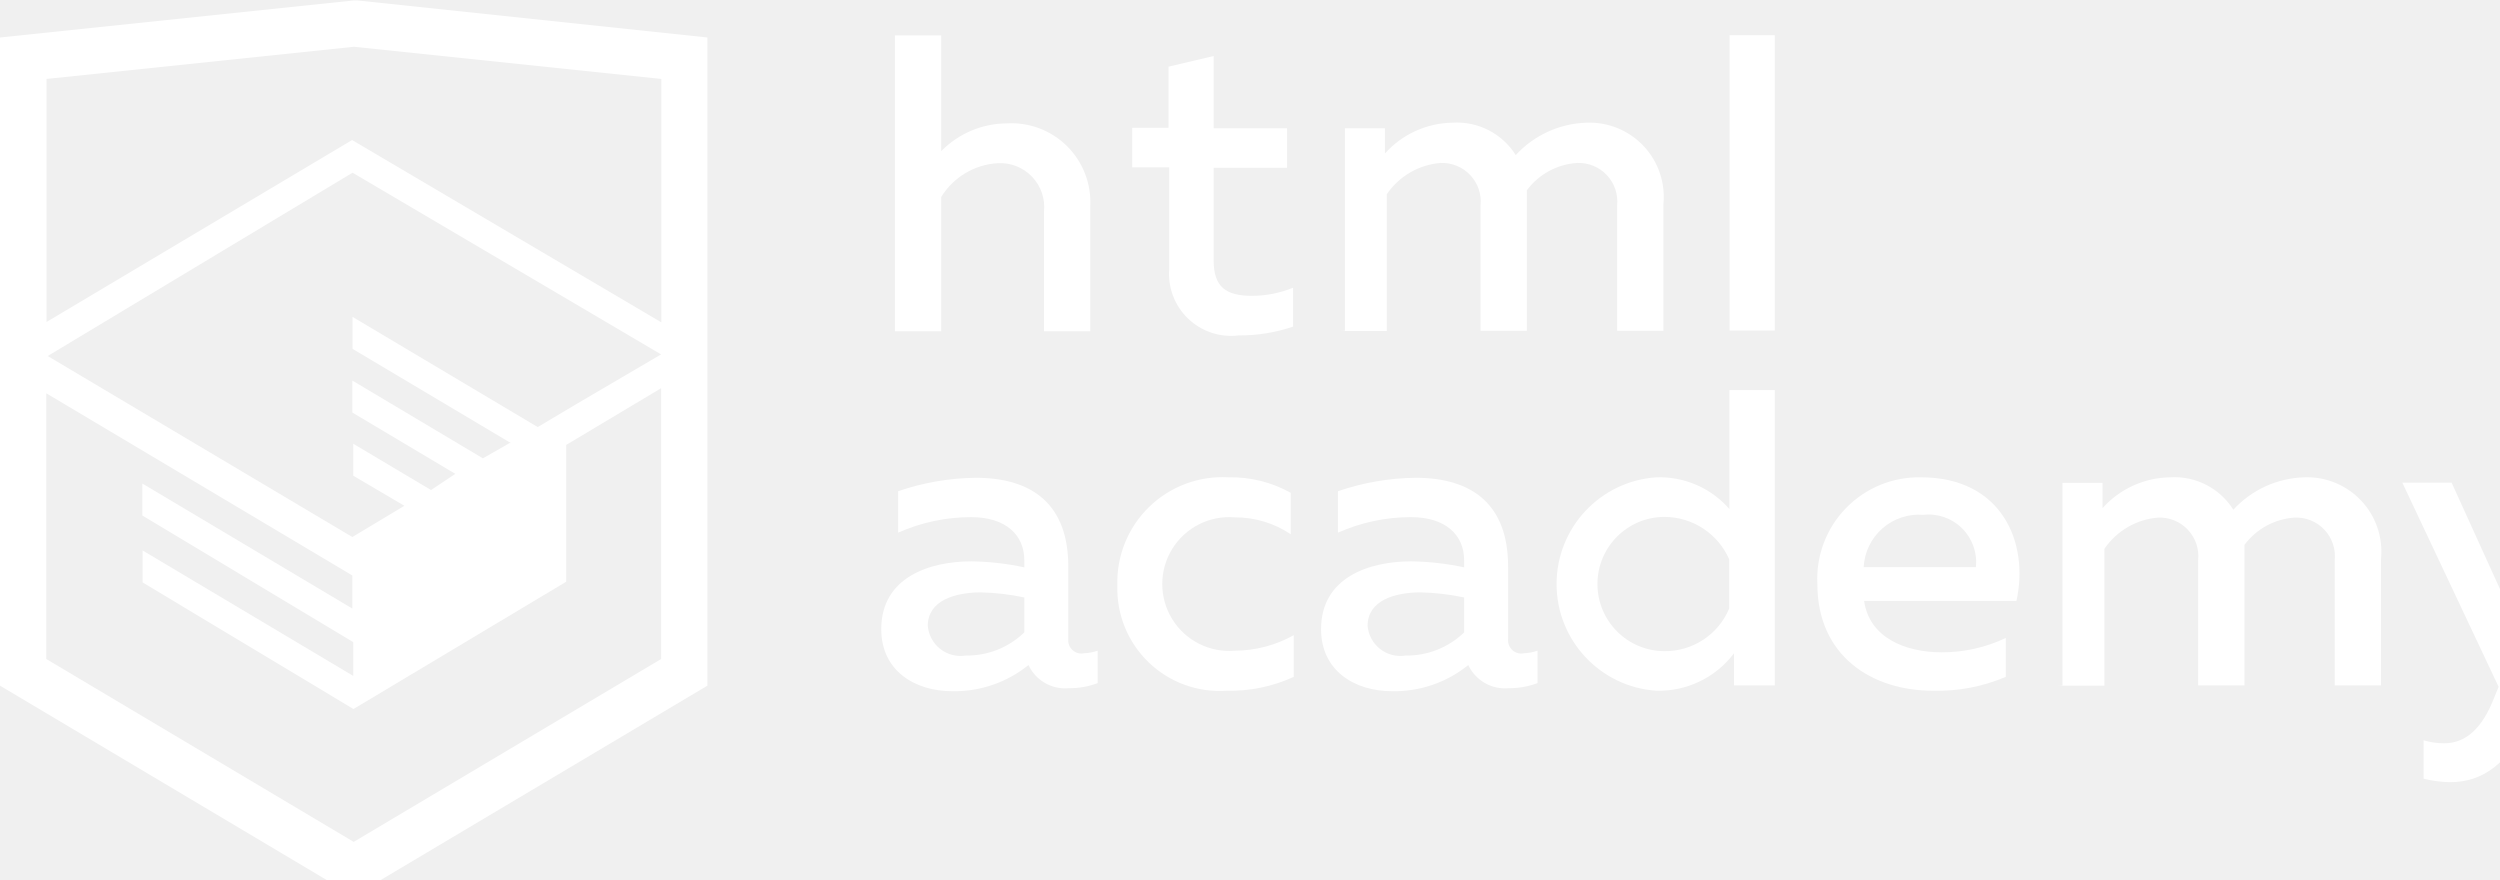
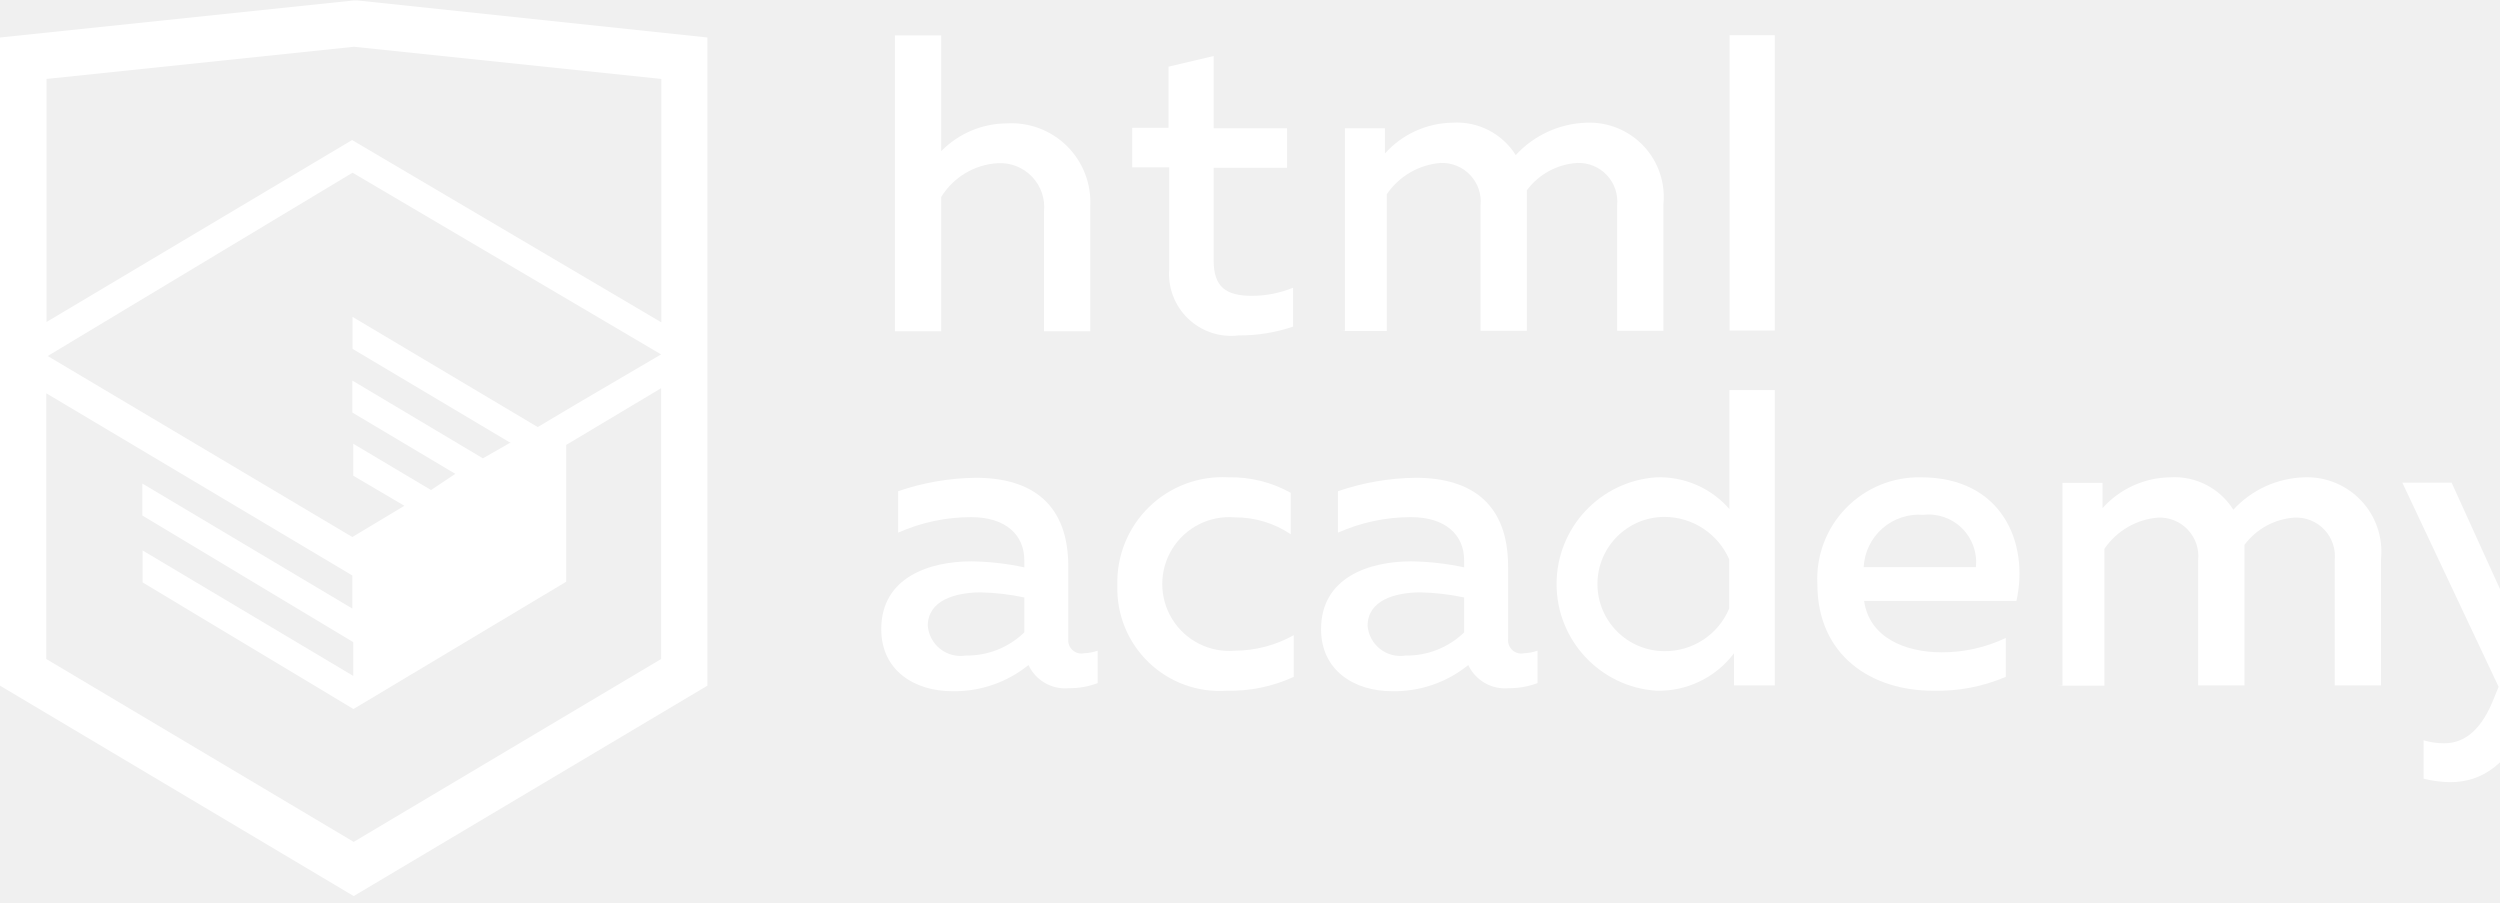
- <svg xmlns="http://www.w3.org/2000/svg" id="Layer_1" data-name="Layer 1" viewBox="0 0 108 38">
+ <svg xmlns="http://www.w3.org/2000/svg" id="Layer_1" data-name="Layer 1" viewBox="0 0 108 39">
  <path d="M401.93,351.51a2.07,2.07,0,0,0,.58-0.11v1.4a3.41,3.41,0,0,1-1.24.22,1.75,1.75,0,0,1-1.75-1,5.08,5.08,0,0,1-3.3,1.13c-1.59,0-3.06-.87-3.06-2.68,0-2.24,2.08-2.93,3.9-2.93a11.63,11.63,0,0,1,2.28.26v-0.31c0-1.09-.8-1.86-2.3-1.86a7.79,7.79,0,0,0-3.15.67v-1.79a10.72,10.72,0,0,1,3.35-.58c2.48,0,4,1.18,4,3.83v3.14A0.57,0.57,0,0,0,401.93,351.51Zm-6.76-1.19a1.42,1.42,0,0,0,1.64,1.29,3.56,3.56,0,0,0,2.53-1V349.1a10.21,10.21,0,0,0-1.9-.22C396.34,348.89,395.17,349.23,395.17,350.33Z" transform="translate(-355.09 -323.29)" fill="#fff" />
  <path d="M408.15,343.91a5.29,5.29,0,0,1,2.7.67v1.79a4.28,4.28,0,0,0-2.42-.73,2.89,2.89,0,1,0,0,5.76,5.26,5.26,0,0,0,2.55-.67v1.8a6.58,6.58,0,0,1-2.9.6,4.42,4.42,0,0,1-4.72-4.54A4.54,4.54,0,0,1,408.15,343.91Z" transform="translate(-355.09 -323.29)" fill="#fff" />
  <path d="M420.93,351.51a2.07,2.07,0,0,0,.58-0.11v1.4a3.41,3.41,0,0,1-1.24.22,1.75,1.75,0,0,1-1.75-1,5.08,5.08,0,0,1-3.3,1.13c-1.59,0-3.06-.87-3.06-2.68,0-2.24,2.08-2.93,3.9-2.93a11.63,11.63,0,0,1,2.28.26v-0.31c0-1.09-.8-1.86-2.3-1.86a7.79,7.79,0,0,0-3.15.67v-1.79a10.72,10.72,0,0,1,3.35-.58c2.48,0,4,1.18,4,3.83v3.14A0.57,0.57,0,0,0,420.93,351.51Zm-6.76-1.19a1.42,1.42,0,0,0,1.64,1.29,3.56,3.56,0,0,0,2.53-1V349.1a10.21,10.21,0,0,0-1.9-.22C415.33,348.89,414.17,349.23,414.17,350.33Z" transform="translate(-355.09 -323.29)" fill="#fff" />
  <path d="M431.76,340.14V352.9H430v-1.39a4.07,4.07,0,0,1-3.35,1.62,4.62,4.62,0,0,1,0-9.22,4,4,0,0,1,3.15,1.37v-5.14h2ZM427,345.62a2.9,2.9,0,0,0,0,5.8,3,3,0,0,0,2.79-1.84v-2.13A3.06,3.06,0,0,0,427,345.62Z" transform="translate(-355.09 -323.29)" fill="#fff" />
  <path d="M438.08,343.91c3.48,0,4.68,2.81,4.12,5.34h-6.58c0.22,1.57,1.75,2.22,3.35,2.22a6.41,6.41,0,0,0,2.77-.62v1.68a7.5,7.5,0,0,1-3.14.6c-2.68,0-5-1.53-5-4.61A4.39,4.39,0,0,1,438.08,343.91Zm0.09,1.62a2.39,2.39,0,0,0-2.57,2.26h4.85A2.06,2.06,0,0,0,438.17,345.53Z" transform="translate(-355.09 -323.29)" fill="#fff" />
  <path d="M444.19,352.9v-8.75h1.73v1.09a4,4,0,0,1,2.92-1.33,3,3,0,0,1,2.73,1.4,4.33,4.33,0,0,1,3.06-1.4,3.21,3.21,0,0,1,3.32,3.52v5.47h-2v-5.41a1.67,1.67,0,0,0-1.73-1.84,2.94,2.94,0,0,0-2.17,1.18c0,0.2,0,.4,0,0.6v5.47h-2v-5.41a1.67,1.67,0,0,0-1.73-1.84,3.11,3.11,0,0,0-2.32,1.35v5.91h-2Z" transform="translate(-355.09 -323.29)" fill="#fff" />
  <path d="M466.56,344.15h2l-4.1,9.93c-0.95,2.28-2.19,3-3.52,3a5,5,0,0,1-1.15-.15v-1.66a3,3,0,0,0,.89.13c0.95,0,1.66-.67,2.17-2l0.18-.44-4.16-8.82H461l3,6.6Z" transform="translate(-355.09 -323.29)" fill="#fff" />
  <path d="M395.75,324.82v5a4,4,0,0,1,2.83-1.2,3.41,3.41,0,0,1,3.61,3.57v5.41h-2v-5.16a1.9,1.9,0,0,0-2-2.1,3.08,3.08,0,0,0-2.44,1.46v5.8h-2V324.82h2Z" transform="translate(-355.09 -323.29)" fill="#fff" />
  <path d="M407.52,325.71v3.12h3.17v1.71h-3.17v4c0,1.15.53,1.53,1.66,1.53a4.71,4.71,0,0,0,1.77-.35v1.68a7.14,7.14,0,0,1-2.35.38,2.68,2.68,0,0,1-3-2.88v-4.38H404v-1.71h1.57v-2.64Z" transform="translate(-355.09 -323.29)" fill="#fff" />
  <path d="M413.19,337.58v-8.75h1.73v1.09a4,4,0,0,1,2.92-1.33,3,3,0,0,1,2.73,1.4,4.33,4.33,0,0,1,3.06-1.4,3.21,3.21,0,0,1,3.32,3.52v5.47h-2v-5.41a1.67,1.67,0,0,0-1.73-1.84,2.94,2.94,0,0,0-2.17,1.18c0,0.2,0,.4,0,0.6v5.47h-2v-5.41a1.67,1.67,0,0,0-1.73-1.84,3.11,3.11,0,0,0-2.32,1.35v5.91h-2Z" transform="translate(-355.09 -323.29)" fill="#fff" />
  <rect x="74.72" y="1.52" width="1.95" height="12.76" fill="#fff" />
  <path d="M370.53,323.31l-0.16,0-15.28,1.6v28L370.37,362l15.28-9.09v-28Zm13.12,28.45-13.28,7.9-13.28-7.9V340.28l13.22,7.87,0,1.43-9.07-5.4v1.38l9.11,5.47,0,1.46-9.1-5.42v1.38l9.11,5.47h0l9.19-5.5v-1.39h0v-4.52l4.1-2.45v11.67Zm0-13.16L380,340.74h0l-1.68,1-8-4.76v1.38l6.84,4.07-0.06,0-0.15.09-1,.57-5.64-3.36v1.38l4.45,2.65-1.05.7,0,0-3.36-2v1.38l2.21,1.3-2.25,1.35-13.16-7.82,13.17-7.92h0Zm0-1.39-13.35-7.87h0l-13.2,7.86v-10.5l13.28-1.39,13.28,1.39v10.51Z" transform="translate(-355.09 -323.29)" fill="#fff" />
</svg>
